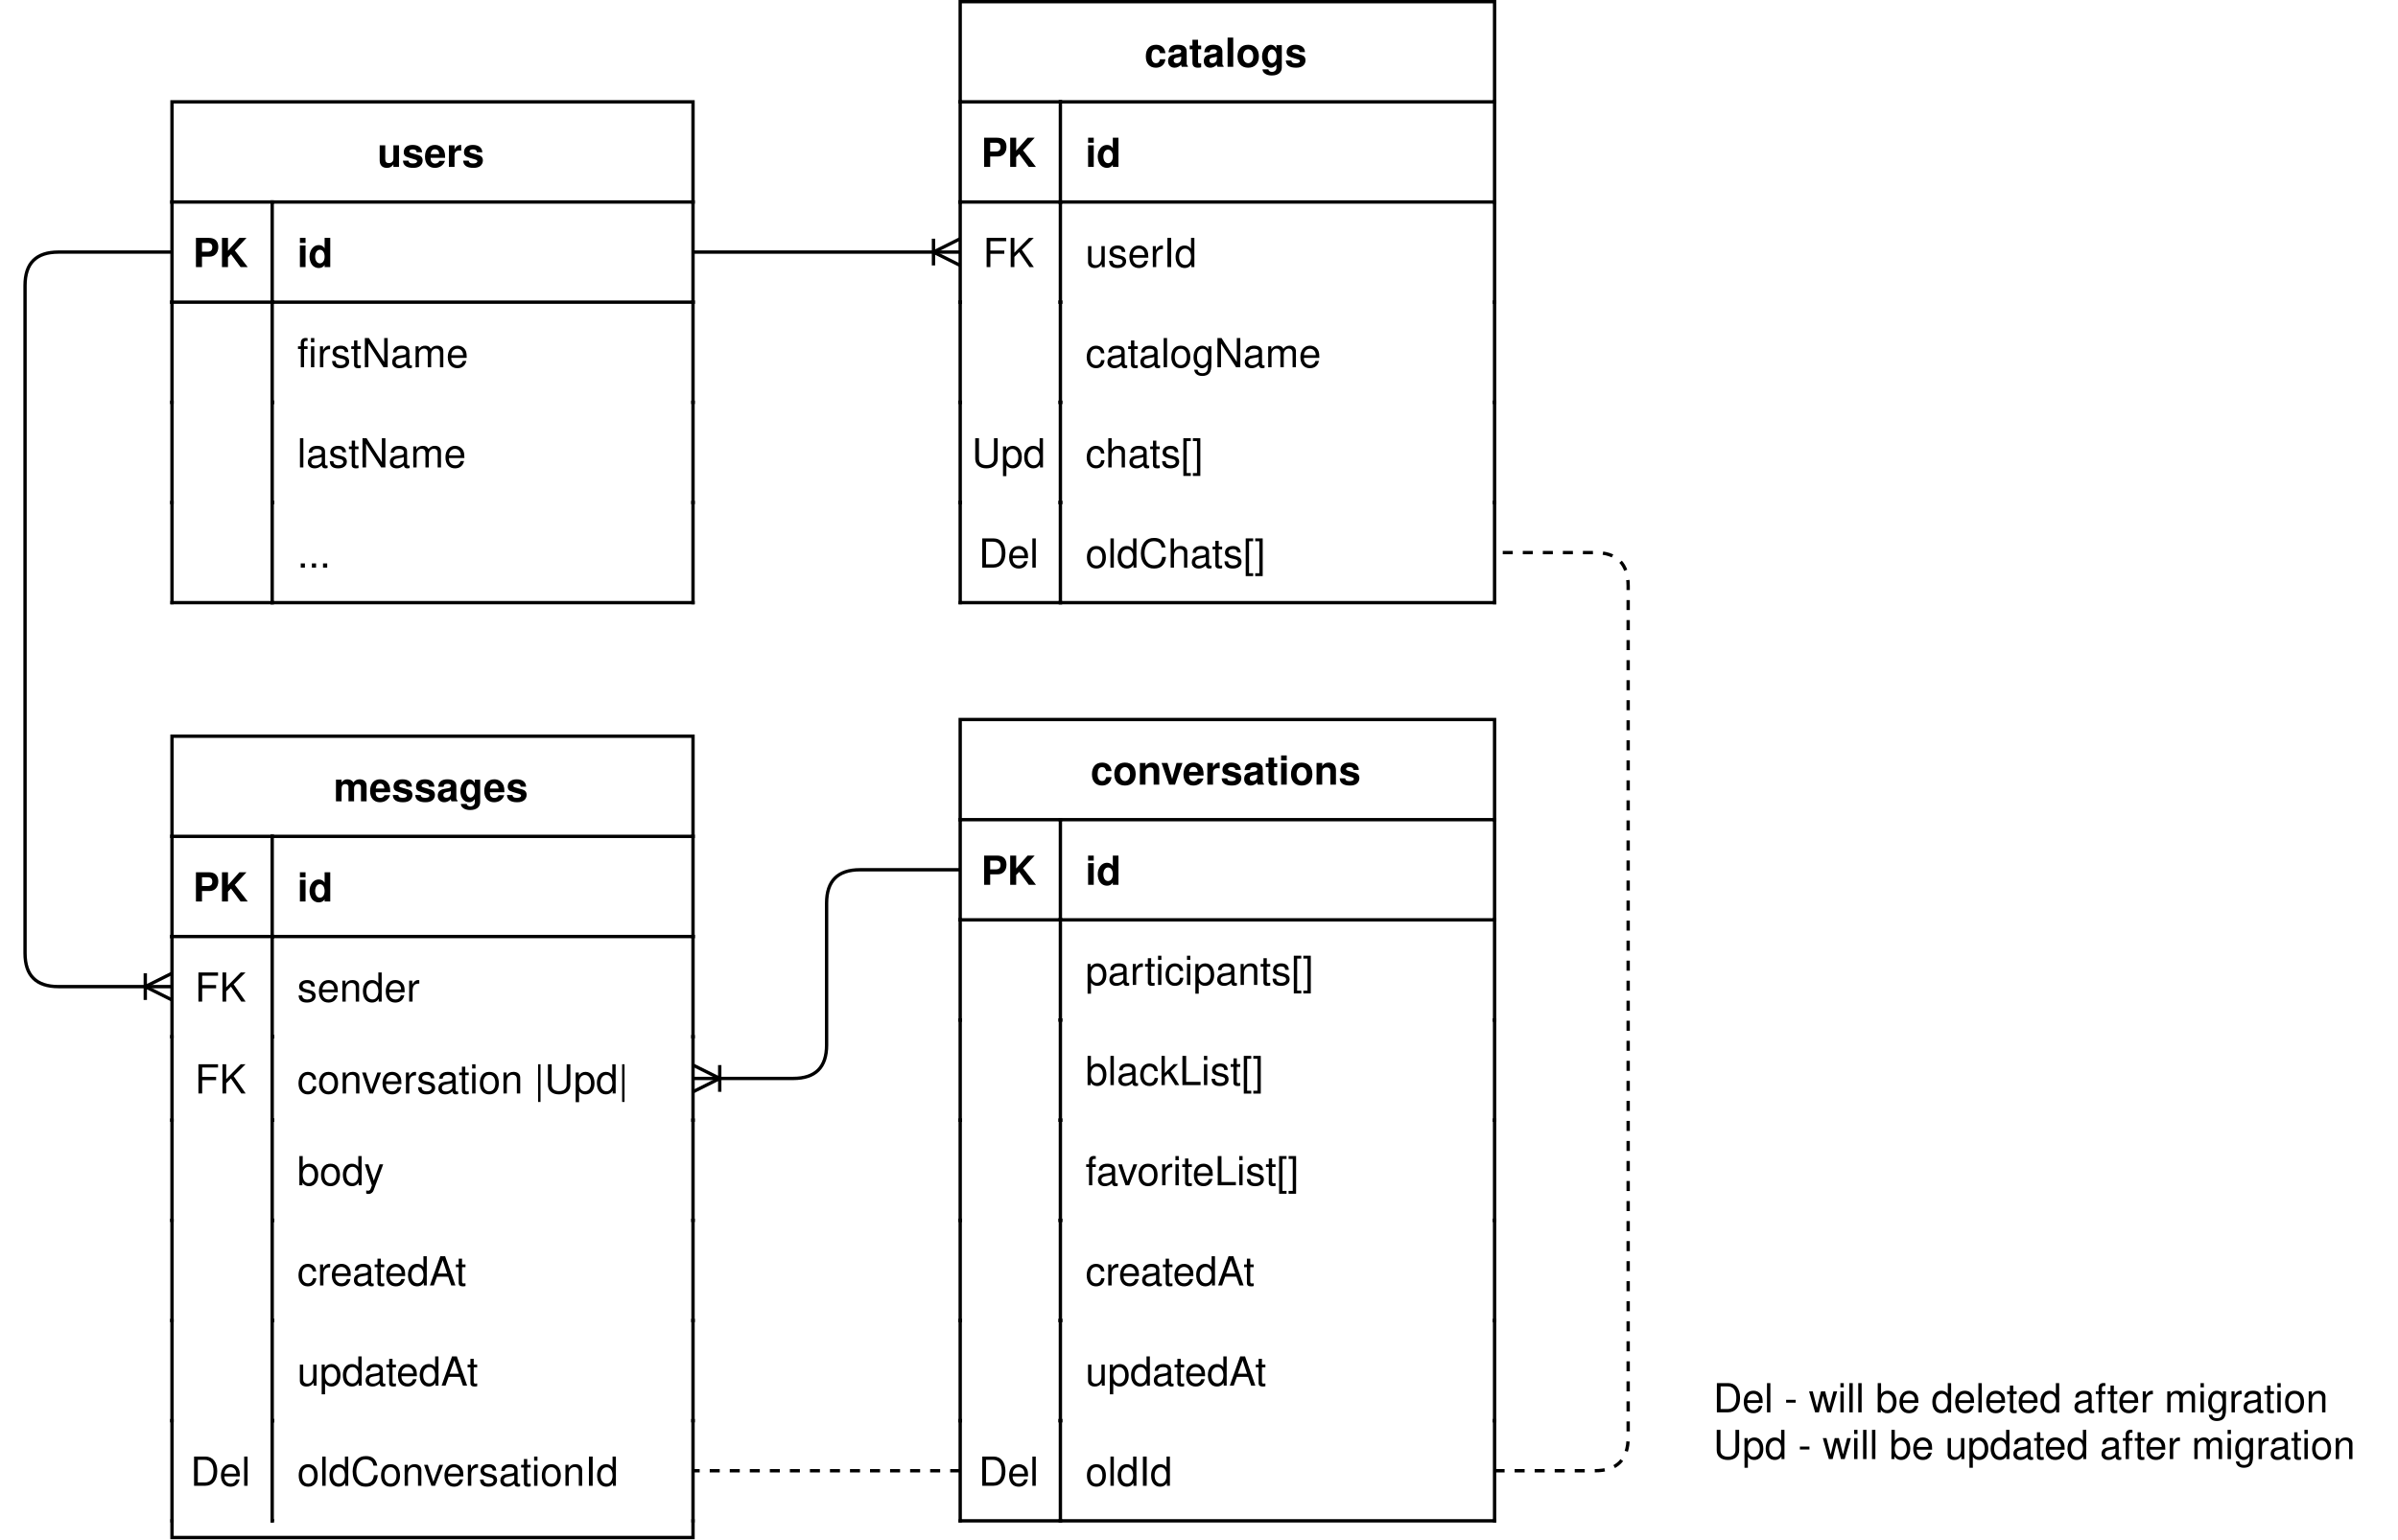
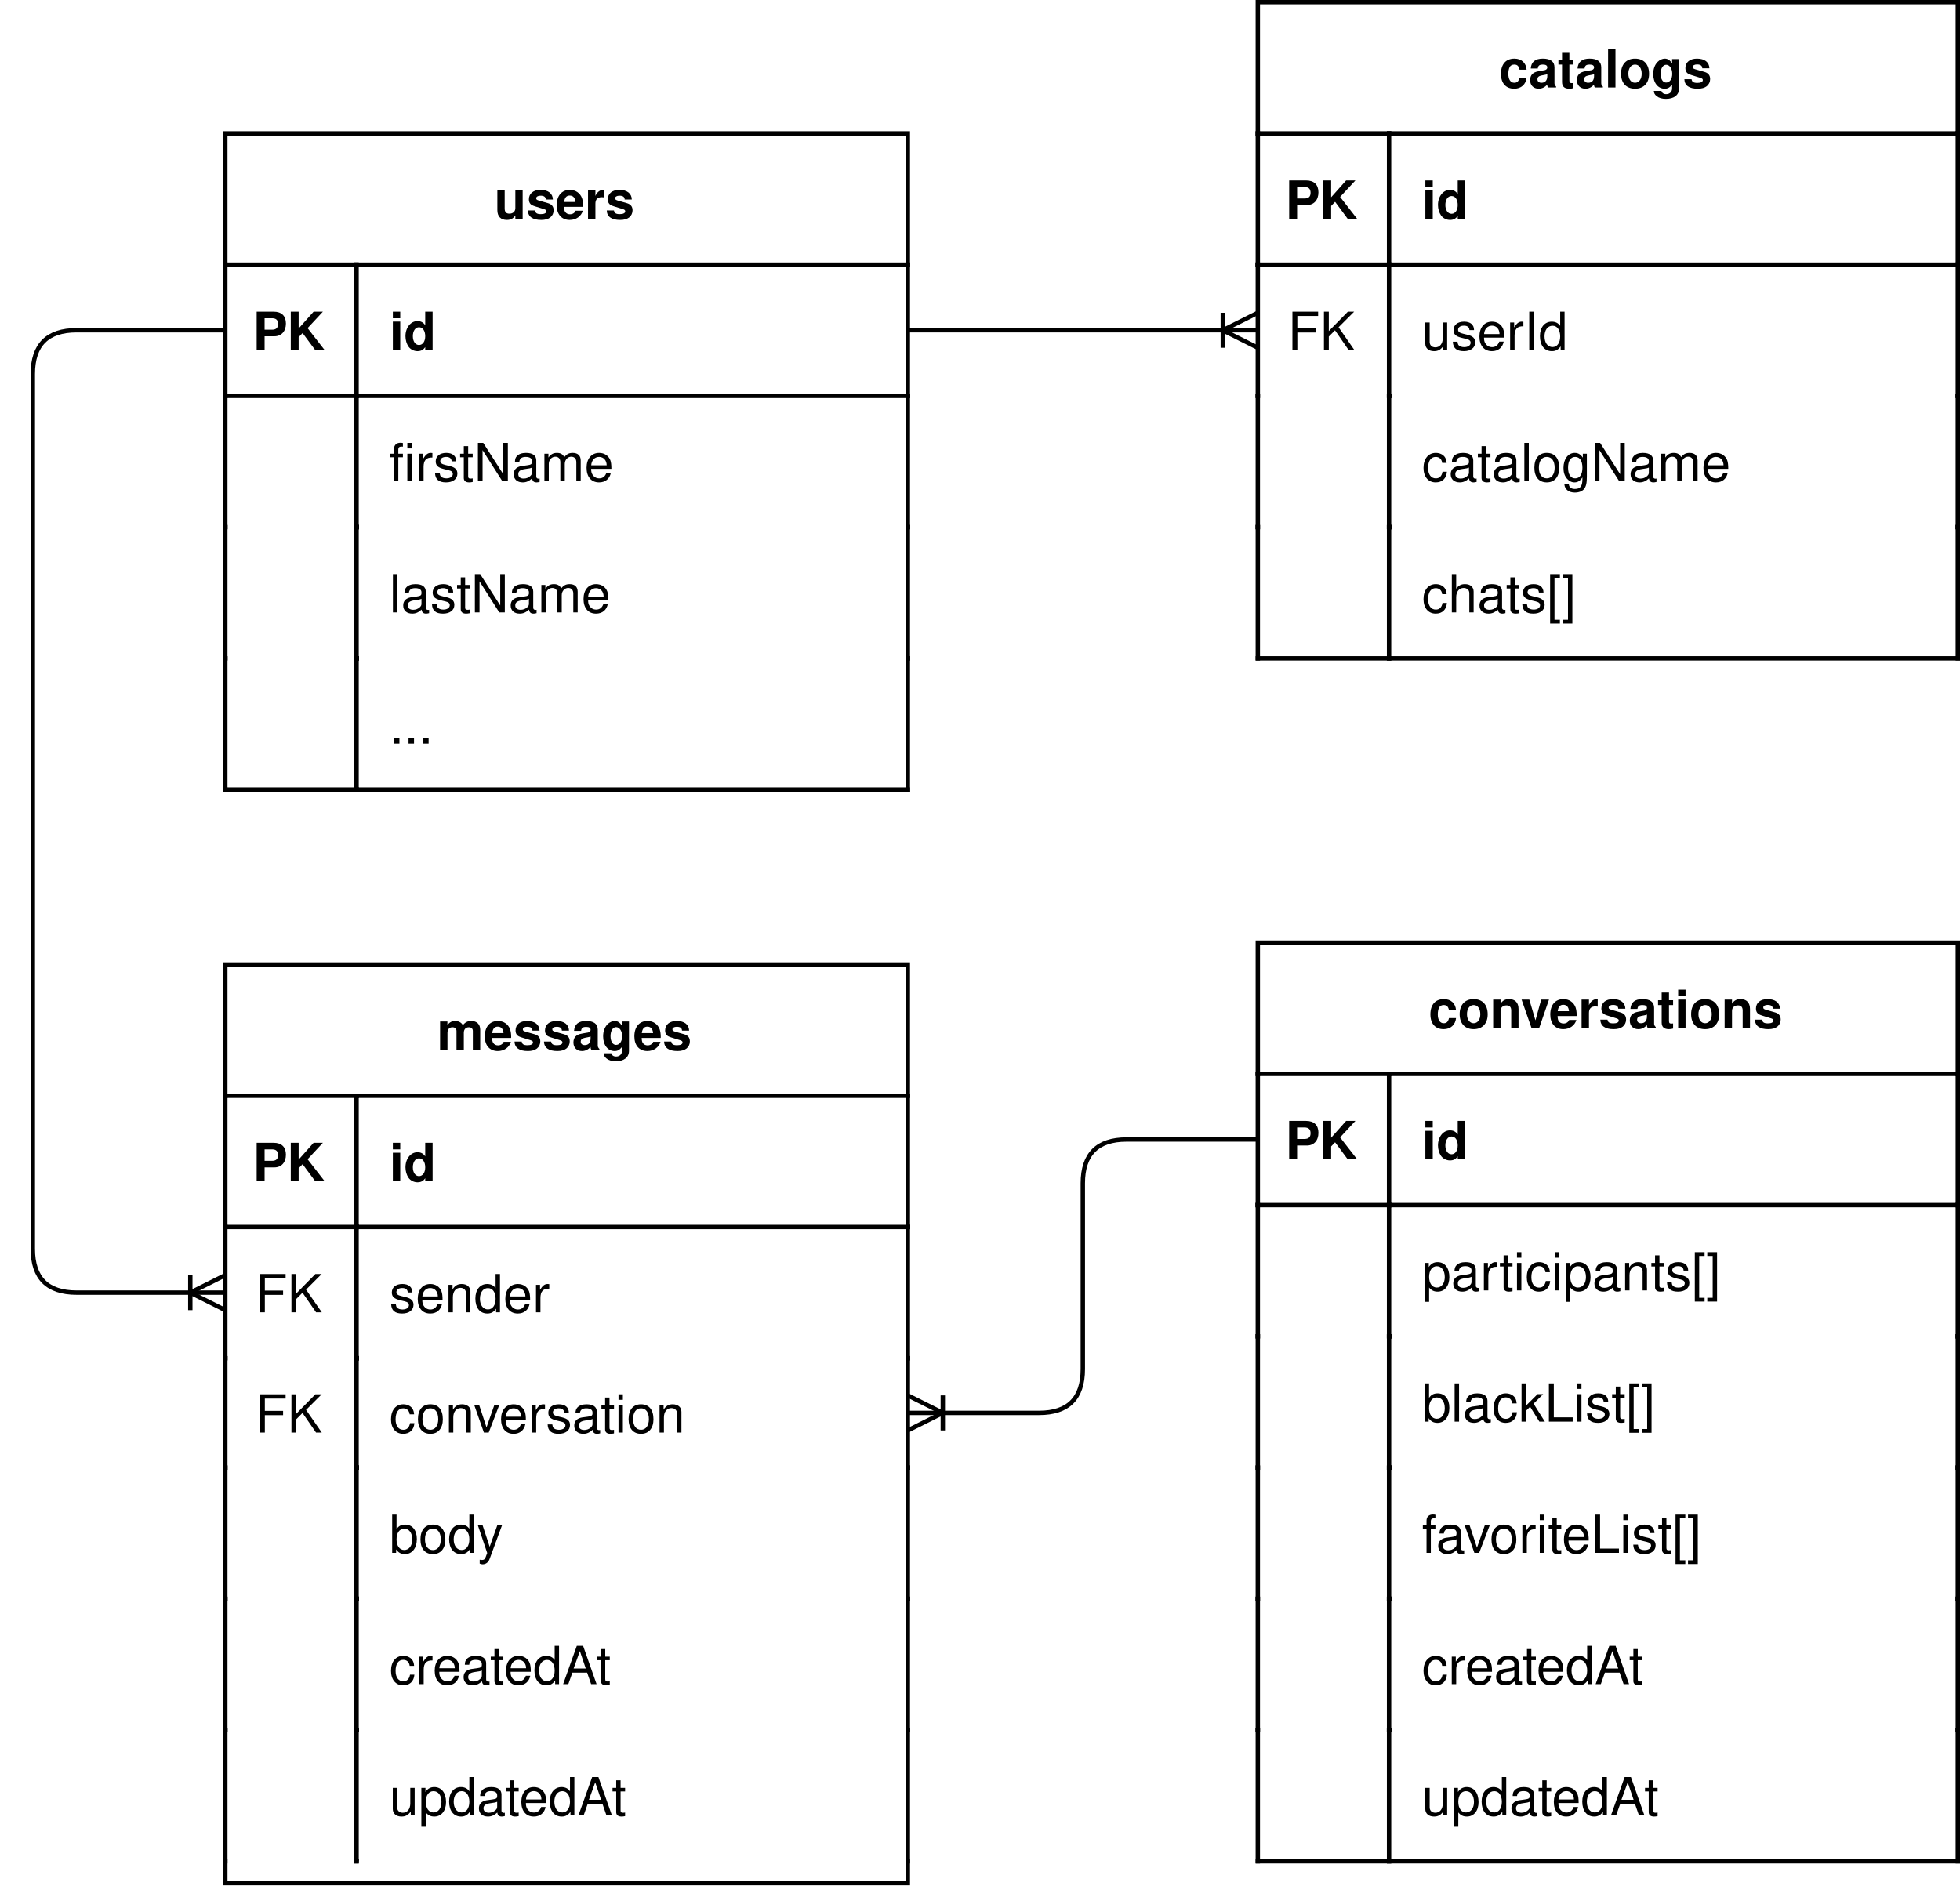
- <svg xmlns="http://www.w3.org/2000/svg" host="65bd71144e" version="1.1" width="718px" height="461px" viewBox="-0.5 -0.5 718 461" content="&lt;mxfile&gt;&lt;diagram id=&quot;dtZNqGDG-Z3QjjBnqo6U&quot; name=&quot;Page-1&quot;&gt;7Z1bc5s4FMc/jR83w9WXx9rpZWfTnU7ane0+KkbGTGXkATlx+ulXAgljBI6wMTGCmU7HCFDg/M/5IQ4HMbIXm/3nCGzXX7EH0cgyvP3Ivh9Z1sw26P+s4TVtcCbTtMGPAi9tMg8N34PfkDfy/fxd4MH4aEOCMSLB9rhxicMQLslRG4gi/HK82Qqj47+6BT6UGr4vAZJb/w08sk5bp65xaP8CA38t/rJp8DUbIDbmDfEaePgl12R/HNmLCGOS/trsFxAx2wm7pPt9qlibHVgEQ6Kyg5Xu8AzQjp/bLoZRzA+OvIozpse5ZT8JeGJN85iAiHBhqJr2nJqagCCEEW0wk2WEwDYOks3TlnWAvAfwindEdCSW5qtgD73HVBe2LZXogXbGFlnnK9r5d34wbDVAgR/S30t6luwvziMY02N5ADHhW8h24KZ5hhGB+1wTt8tniDeQRK90E7526qR7cB8VPvtyENx0x2nbOi+28ALAnczPej7oQH9wKcplsSVZTivyyHxovsZR8JvpgLjd8iolyy/BBoGQOifwCk1znARjYu0AoQVGmEkZ4hBKarKNvAhvf4DIh4Q3bHEQkuSU3Tn9R42wMO7ckUuPdUGXzcMy/cc2j8gChzGJqNewPiAV7wUyAecEb3mnCK5E/xE3Mfv9hAnBm0qpLWWpa2prNyCtI0n77a9KcelZkQCgRwoxEPoolSJhGjhIUaJXqQUzqxXNWQwvTC23QgmW1oHnwbDUyraylXNmFRZUtSrv7GCA2r0BRBERAkI9fBd6sSRVdpxK6rmSenTN+6onYJhuO4+3YBmE/kO657ggr3sFeffVQWTVDKLTcit116ze9kBiNRIbzZB43CKJbRnF7xzK0AtEfzU43EsQ2zKJV0EUk7/BBt46kBvXVWcCm9MBwXURLLlMCZUrETxrEcHmtLsMfsPI3G+1hrA5lSmMQNchfK6wOlPYrRGnA4QvHwebVosUduUo7gqE80bOfLRXA2HhFDnx7u7uukvfMxXVGb6mHJ9UM2qUGJCAEus0iUe9yNbbApgcoJnR8tKNS6LTcpoYx8pBOFwe1RP2mYNflLEvU7eRm5SJJG5HU/aZm/bqCmlOJf10TdrXEPjEBbNZwZW6a1jx8WzgcbM5oxTRtfL21+Oxoa7ujd2vvGXl1HH1xvHElORLVFoGW8AigLn//a3zuXmJtQbyZEjitwvksiz+9YCsbxZ/0oMs/kTOLzwhsPz1EFDn1ZzGVfrqTeMhXdEujUvT+dfDsZyw0AbH4x7gWM5XrMAzjT0Ce0HkCom1JvKQr7jk8Wr9/HFWpd8GkAX8O8jjIyvPlK2sEY4tOVuxjCDt3ftAugvhM3XVmcEiKAcGt8XgaZsMrpGAumEGZ07aLwbL+aXd1tOJwTV01ZnB5rTGresA4QYyE9k71a1kJqbyre09ezW8GyB+szB4oj2Jzal8p4qR96fXXQyfq6rOHHZlDG9gHAMfDsWGI2lqAEu1WLuRWkNXZuhwiVSvNcxc+yZnB3BlvHa01jBz017dqYiRUw9qDWsIrHNxfkk104Bj9bRRfRy3OUXARM4JfrolHBvK0TpRH+RohOOSsrMYhh4dGHYIyVcRWWskDy+rtotk1SkDxPRJFyFZLlbrKpIbe1/1lF3rI7nYW8PBKdee5V9mpGtGk8U/W4/+rymkr/ZS6/luoNRdw3dKw7i5XUibZW/EXmvgPJYHzu8czWc9bh33ctQ8lkfNTyx0bhzHjUuq9Rh5yCK3jF+nRfxOatST3jB+J73MIYuyKH0rDmvoqjODpzUGSQODm2DwpEUG15m38oYZnDlpvxisfcVhDV11ZrA5G/IQdSH8RsWUW1EwJapljBYhbM7ka6xGFYcz/UlszuTrKEbeIpcz1rn6sEphnZlcMquwJDD0fChy7xRva+zjEKCPh9Y0O5/y2LQYsckG8YCDofeBfQaKLn58pIL/wF9B+JqsoAf5U0QpW/iPLdy5YvF+n195LzAO9wH5mfud24suHXZiC2KfErH5WeJdtOSnyX2fCPqPDg95mQVUh2PZB6iOvlQkGiOIaBw9w6OjOOEp39jl5+CDlnNcDjkpOEd6Pnyng2NI/Thiuk+xY3rW0o5UOvCa24xfDSuPTxRdisNzTx/F8dbW7Ghz+iP98+f69ky+uW/bt80b8W0xWd2Rczs35tzOuPAZMLPQhap3u4WOrGJHFd5+ziWz5DNFS0CHqtgfyreZhqqzcWRvKF40BLWG2VbU7jAq5LVue3ZYS5/pYa1+zg9r9WiC2BoS6/yCk2kPzz8vyb2fAeVWp4i15QegHa0SPHhqv6DsyDdK7NPEt5/rub7MWoPZGqbCahnMrU4Va8th/c4Bfd5cWJmb9ovKdslsWGlmodvffDtXW61RPK7xXbABxeUuU0rn6gKVVueJHcuJKfbiRUdw/OY8+xWm1gnHYzn3tFyDHnxDoUJbnXFsGUMeuW0ctztLrBzM+pSqcO/VGseWIScVWalKD4hcKa/ORDYdhdrB2yxUMUcNPMzPP7jP8leFJ/cl5SzvWKlSfAY/LrzievbDfKPgaM09zLcMhYRYzk84GDwQr6HHlc55VMQcP1uBwBNEc7D85SftAi4eXIEdShBBIvwLyu3MZz+BTYCYAb5A9AxJsAQlzsyWS7rl2OOMY2svrk+p79KSq75VsCJmJ807vsqFzS3xabcZl3aE5wlPLE4xp159ddyROVNz6brVWG7hQ70OP+DKUCtsL7ISTRVk0UHgEF/Xqf9qJL5Uapx1jq+zXFoumU7uJIw/ErslGz+x8ZMHESTUW+lRrFi9lWVsAj/iE3FQrtkmUzNJCkn78vdhyvctxA8dOsreziOpZFR7PDB1Di2PXF+nYqwaYQLyI+YGbz/LAq8yQuWIHCndj5Z7uiBhoTTVKXmRIpvOuSwUatyd0sUIY5J3wQhs118x9Rja+D8=&lt;/diagram&gt;&lt;/mxfile&gt;">
+ <svg xmlns="http://www.w3.org/2000/svg" host="65bd71144e" version="1.1" width="448px" height="431px" viewBox="-0.5 -0.5 448 431" content="&lt;mxfile&gt;&lt;diagram id=&quot;dtZNqGDG-Z3QjjBnqo6U&quot; name=&quot;Page-1&quot;&gt;7Z1db6M4FIZ/TW6rAAHSy0namV1tZzVqR9rZSzc4xFoHR+C06fz6tcHmyySChFBikKoKG+PAeY8f8ME2E2u5PXwLwW7znXgQT8ypd5hYDxPTvLcd9p9nfCQZljVPMvwQeUmWkWW8oN9QZE5F7h55MCoUpIRginbFzBUJAriihTwQhuS9WGxNcPFXd8CHSsbLCmA19x/k0U2SO7enWf4fEPkb+cvGVOzZAllYZEQb4JH3XJb1OLGWISE02doelhBz20m7JMd9PbI3PbEQBrTOAWZywBvAe3Ft+wiGkTg5+iGvmJ3njm9S8MqzFhEFIRXCWFOWwUxNAQpgyDKMOI0x2EUoLp7kbBD2nsAH2VNZkUwt1ugAvedEF16WSfTEKuNJXvmaVf4iTobvBhj5Adtesavkv7gIYcTO5QlEVJRQ7SBM8wZDCg+5LGGXb5BsIQ0/WBGxdz5LjpA+KhR7zwQ3pB9v8mJLLwDCyfy05kwHtiGkqJbFUmQ5rcgz96HFhoToN9cBC7vlVYrT72iLQcCcE3ilrAWJG2NsbYTxkmDCpQxIABU1eSEvJLufIPQhFRk7ggIaX7K9YH/MCMvpnT2x2bkuWdrI0uyPFw/pkgQRDZnX8DogE+8dcgEXlOxEpRiuZf2hMDHffiWUku1Rqc3aUjfU1mpB2pki7Y+/jorLrooigJ8ZxEDg40SKmGkgk6JCr0oLplYrm7PcvAiz3BrHWNogz4NBpZWt2lbOmVVasK5VRWWZARrXBjBDRAAo8/B94EWKVOl51lLPVtRjez5XPQnDpOwi2oEVCvyn5EinJK99BXkPxxuR2bARnZa7VnXt6m2NJK5H4mk7JHY6JLGloviTmzL0kKyvAYcHCWJLJfEahRH9G2xh34Hcuq46E9iYjwjuFMH3HSLYmOvB4MxJBwVhY65SGAOdINxEWJ0pbDdopyOEL4ewYXZIYVttxbcI4dRHB8Vg6RQ58e7u7vSgbwNFdYavobZPphkzSgQoYsQ6TeLJIKL1lgSmAGhqtLx0TkXrTF8qXfQcqzbC8fZYP2CfOvhFEfsqdVvppLiKuDcask/ddFB3SGOu6Kdr0L6BwCdumO0KXqu6lhV37kceX9Bdac7jqrj99Xg8ra9uj/srmZcOC8euocgXq7RCO8BbAHf/h77zuX2JtQayOwbxuwVyVRT/ekDWJIrvDjOK76rxhVcMVv89Iea8OtG4gb5603gMV3RL48pw/vVwrAYsbhPHwwxXuGq8Yg3eWNujUD8ijwGL+CfHeEXHQLY7BLKE/63zeJDhClONVqxCyGr3vlBNIDzGKGKhzZHB3TJ43iWDGwSgeszg1EmHxWA1vrTfeToxuIGuOjPYVnuuWxhFwIfjIJeJMiXVrDtIsJUxLrbaLR3vj/XHuKSu3ctZqbbaAb3RMS6pmw7qDumoXUxdx7g0EFjnQaEVb9FHHNfvrjTHcZdTU121L/q1Tzie1m6tbv2HHI1wXDHcIYKBxx4MbwjJVxFZaySPk6S6RXLdqapy2Y6LkKwOkrhVJLc2T+qUXZsjuVxby41THfOQn0SjKZivNoHqfOlrVddy72h8Vu4WzEbV7KtrPSw76sPyJ7fms0L7ziCflB31SfmVN52e47h1SbV+Lh4jxx3jd9Yhft0GY5d6jF93kHFj+Qpe39EtDXTVmcHzBg9JI4PbYLDbIYObrJHWYwanTjosBms/uqWBrlozuMY6S9DzoYzzMJ5tiE8CgB+z3CQSlADYMDmi6RaLVgYD7wtf3p4lH5+Z3j/JdxB8xDvYSf6STZMn/uWJO1smHw75nQ+S2/CA6K/cdu4olsoO4gl5jCq/6AVFZB+uxGUKXlGJ+0n2EoFboG7TTxfWL6zALjNDiAFFb7BwFic85Qe/32Q+aM6Kw23cknMk1yMOyhxDqWcmlzGSByZXrRzIpAMfuWLi9nf0/GbT4unZp8+iWNq8LxRnG8nPn+vb9+qDZNe+bfTEt+UiHAXnnvXMuWdO6fMGRqmKut5tlyoyyxUd8fZzZslULL++AuzZlPjj8ECuYd1Zhq18oyK9gY5divMWvTL7veqVqc+yV+YwJ5KaA1r4qoHEOg+gN6wx1n5JnOcMKHe69JWlBttvdBRK5qnDgvJM7SjxT679eVNgvo7MWoPZHKf4dwzmTpfAstRm/ckN+rw5/qmbDovKVsUs/ySyoNG3LBpoqzWKnQbfOxhR3AaKu13/ymkQmOozi536dtaJxY4aeFptgG4Lw9bXVmsWz2oMze7nO1Fjcv13omnvqTfvjczy6x6nNHL/7PdG05Kjnf3eiCWzD6gnxbOv0FuP/wM=&lt;/diagram&gt;&lt;/mxfile&gt;">
  <defs>
    <clipPath id="mx-clip-51-60-30-30-0">
      <rect x="51" y="60" width="30" height="30" />
    </clipPath>
    <clipPath id="mx-clip-87-60-120-30-0">
      <rect x="87" y="60" width="120" height="30" />
    </clipPath>
    <clipPath id="mx-clip-87-90-120-30-0">
      <rect x="87" y="90" width="120" height="30" />
    </clipPath>
    <clipPath id="mx-clip-87-120-120-30-0">
      <rect x="87" y="120" width="120" height="30" />
    </clipPath>
    <clipPath id="mx-clip-87-150-120-30-0">
      <rect x="87" y="150" width="120" height="30" />
    </clipPath>
    <clipPath id="mx-clip-287-245-30-30-0">
      <rect x="287" y="245" width="30" height="30" />
    </clipPath>
    <clipPath id="mx-clip-323-245-124-30-0">
      <rect x="323" y="245" width="124" height="30" />
    </clipPath>
    <clipPath id="mx-clip-323-275-124-30-0">
      <rect x="323" y="275" width="124" height="30" />
    </clipPath>
    <clipPath id="mx-clip-323-305-124-30-0">
      <rect x="323" y="305" width="124" height="30" />
    </clipPath>
    <clipPath id="mx-clip-323-335-124-30-0">
      <rect x="323" y="335" width="124" height="30" />
    </clipPath>
    <clipPath id="mx-clip-323-365-124-30-0">
      <rect x="323" y="365" width="124" height="30" />
    </clipPath>
    <clipPath id="mx-clip-323-395-124-30-0">
      <rect x="323" y="395" width="124" height="30" />
    </clipPath>
-     <clipPath id="mx-clip-287-425-30-30-0">
-       <rect x="287" y="425" width="30" height="30" />
-     </clipPath>
-     <clipPath id="mx-clip-323-425-124-30-0">
-       <rect x="323" y="425" width="124" height="30" />
-     </clipPath>
    <clipPath id="mx-clip-51-250-30-30-0">
      <rect x="51" y="250" width="30" height="30" />
    </clipPath>
    <clipPath id="mx-clip-87-250-120-30-0">
      <rect x="87" y="250" width="120" height="30" />
    </clipPath>
    <clipPath id="mx-clip-51-280-30-30-0">
      <rect x="51" y="280" width="30" height="30" />
    </clipPath>
    <clipPath id="mx-clip-87-280-120-30-0">
      <rect x="87" y="280" width="120" height="30" />
    </clipPath>
    <clipPath id="mx-clip-51-310-30-25-0">
      <rect x="51" y="310" width="30" height="25" />
    </clipPath>
    <clipPath id="mx-clip-87-310-120-25-0">
      <rect x="87" y="310" width="120" height="25" />
    </clipPath>
    <clipPath id="mx-clip-87-335-120-30-0">
      <rect x="87" y="335" width="120" height="30" />
    </clipPath>
    <clipPath id="mx-clip-87-365-120-30-0">
      <rect x="87" y="365" width="120" height="30" />
    </clipPath>
    <clipPath id="mx-clip-87-395-120-30-0">
      <rect x="87" y="395" width="120" height="30" />
    </clipPath>
-     <clipPath id="mx-clip-51-425-30-30-0">
-       <rect x="51" y="425" width="30" height="30" />
-     </clipPath>
-     <clipPath id="mx-clip-87-425-120-30-0">
-       <rect x="87" y="425" width="120" height="30" />
-     </clipPath>
    <clipPath id="mx-clip-287-30-30-30-0">
      <rect x="287" y="30" width="30" height="30" />
    </clipPath>
    <clipPath id="mx-clip-323-30-124-30-0">
      <rect x="323" y="30" width="124" height="30" />
    </clipPath>
    <clipPath id="mx-clip-287-60-30-30-0">
      <rect x="287" y="60" width="30" height="30" />
    </clipPath>
    <clipPath id="mx-clip-323-60-124-30-0">
      <rect x="323" y="60" width="124" height="30" />
    </clipPath>
    <clipPath id="mx-clip-323-90-124-30-0">
      <rect x="323" y="90" width="124" height="30" />
    </clipPath>
-     <clipPath id="mx-clip-287-120-30-30-0">
-       <rect x="287" y="120" width="30" height="30" />
-     </clipPath>
    <clipPath id="mx-clip-323-120-124-30-0">
      <rect x="323" y="120" width="124" height="30" />
-     </clipPath>
-     <clipPath id="mx-clip-287-150-30-30-0">
-       <rect x="287" y="150" width="30" height="30" />
-     </clipPath>
-     <clipPath id="mx-clip-323-150-124-30-0">
-       <rect x="323" y="150" width="124" height="30" />
-     </clipPath>
-     <clipPath id="mx-clip-511-410-202-50-0">
-       <rect x="511" y="410" width="202" height="50" />
    </clipPath>
  </defs>
  <g>
    <path d="M 51 60 L 51 30 L 207 30 L 207 60" fill="rgb(255, 255, 255)" stroke="rgb(0, 0, 0)" stroke-miterlimit="10" pointer-events="all" />
    <path d="M 51 60 L 51 180 L 207 180 L 207 60" fill="none" stroke="rgb(0, 0, 0)" stroke-miterlimit="10" pointer-events="none" />
    <path d="M 51 60 L 207 60" fill="none" stroke="rgb(0, 0, 0)" stroke-miterlimit="10" pointer-events="none" />
    <path d="M 81 60 L 81 90 L 81 120 L 81 150 L 81 180" fill="none" stroke="rgb(0, 0, 0)" stroke-miterlimit="10" pointer-events="none" />
    <g fill="rgb(0, 0, 0)" font-family="Helvetica" font-weight="bold" pointer-events="none" text-anchor="middle" font-size="12px">
      <text x="128.5" y="49.5">
                users
            </text>
    </g>
    <path d="M 51 60 M 207 60 M 207 90 L 51 90" fill="none" stroke="rgb(0, 0, 0)" stroke-linecap="square" stroke-miterlimit="10" pointer-events="none" />
    <path d="M 51 60 M 81 60 M 81 90 M 51 90" fill="none" stroke="rgb(0, 0, 0)" stroke-linecap="square" stroke-miterlimit="10" pointer-events="none" />
    <g fill="rgb(0, 0, 0)" font-family="Helvetica" font-weight="bold" pointer-events="none" clip-path="url(#mx-clip-51-60-30-30-0)" text-anchor="middle" font-size="12px">
      <text x="65.5" y="79.5">
                PK
            </text>
    </g>
    <path d="M 81 60 M 207 60 M 207 90 M 81 90" fill="none" stroke="rgb(0, 0, 0)" stroke-linecap="square" stroke-miterlimit="10" pointer-events="none" />
    <g fill="rgb(0, 0, 0)" font-family="Helvetica" font-weight="bold" text-decoration="underline" pointer-events="none" clip-path="url(#mx-clip-87-60-120-30-0)" font-size="12px">
      <text x="88.5" y="79.5">
                id
            </text>
    </g>
    <path d="M 51 90 M 81 90 M 81 120 M 51 120" fill="none" stroke="rgb(0, 0, 0)" stroke-linecap="square" stroke-miterlimit="10" pointer-events="none" />
    <path d="M 81 90 M 207 90 M 207 120 M 81 120" fill="none" stroke="rgb(0, 0, 0)" stroke-linecap="square" stroke-miterlimit="10" pointer-events="none" />
    <g fill="rgb(0, 0, 0)" font-family="Helvetica" pointer-events="none" clip-path="url(#mx-clip-87-90-120-30-0)" font-size="12px">
      <text x="88.5" y="109.5">
                firstName
            </text>
    </g>
    <path d="M 51 120 M 81 120 M 81 150 M 51 150" fill="none" stroke="rgb(0, 0, 0)" stroke-linecap="square" stroke-miterlimit="10" pointer-events="none" />
    <path d="M 81 120 M 207 120 M 207 150 M 81 150" fill="none" stroke="rgb(0, 0, 0)" stroke-linecap="square" stroke-miterlimit="10" pointer-events="none" />
    <g fill="rgb(0, 0, 0)" font-family="Helvetica" pointer-events="none" clip-path="url(#mx-clip-87-120-120-30-0)" font-size="12px">
      <text x="88.5" y="139.5">
                lastName
            </text>
    </g>
    <path d="M 51 150 M 81 150 M 81 180 M 51 180" fill="none" stroke="rgb(0, 0, 0)" stroke-linecap="square" stroke-miterlimit="10" pointer-events="none" />
    <path d="M 81 150 M 207 150 M 207 180 M 81 180" fill="none" stroke="rgb(0, 0, 0)" stroke-linecap="square" stroke-miterlimit="10" pointer-events="none" />
    <g fill="rgb(0, 0, 0)" font-family="Helvetica" pointer-events="none" clip-path="url(#mx-clip-87-150-120-30-0)" font-size="12px">
      <text x="88.5" y="169.5">
                ...
            </text>
    </g>
    <path d="M 287 245 L 287 215 L 447 215 L 447 245" fill="rgb(255, 255, 255)" stroke="rgb(0, 0, 0)" stroke-miterlimit="10" pointer-events="none" />
-     <path d="M 287 245 L 287 455 L 447 455 L 447 245" fill="none" stroke="rgb(0, 0, 0)" stroke-miterlimit="10" pointer-events="none" />
+     <path d="M 287 245 L 287 425 L 447 425 L 447 245" fill="none" stroke="rgb(0, 0, 0)" stroke-miterlimit="10" pointer-events="none" />
    <path d="M 287 245 L 447 245" fill="none" stroke="rgb(0, 0, 0)" stroke-miterlimit="10" pointer-events="none" />
-     <path d="M 317 245 L 317 275 L 317 305 L 317 335 L 317 365 L 317 395 L 317 425 L 317 455" fill="none" stroke="rgb(0, 0, 0)" stroke-miterlimit="10" pointer-events="none" />
+     <path d="M 317 245 L 317 275 L 317 305 L 317 335 L 317 365 L 317 395 L 317 425" fill="none" stroke="rgb(0, 0, 0)" stroke-miterlimit="10" pointer-events="none" />
    <g fill="rgb(0, 0, 0)" font-family="Helvetica" font-weight="bold" pointer-events="none" text-anchor="middle" font-size="12px">
      <text x="366.5" y="234.5">
                conversations
            </text>
    </g>
    <path d="M 287 245 M 447 245 M 447 275 L 287 275" fill="none" stroke="rgb(0, 0, 0)" stroke-linecap="square" stroke-miterlimit="10" pointer-events="none" />
    <path d="M 287 245 M 317 245 M 317 275 M 287 275" fill="none" stroke="rgb(0, 0, 0)" stroke-linecap="square" stroke-miterlimit="10" pointer-events="none" />
    <g fill="rgb(0, 0, 0)" font-family="Helvetica" font-weight="bold" pointer-events="none" clip-path="url(#mx-clip-287-245-30-30-0)" text-anchor="middle" font-size="12px">
      <text x="301.5" y="264.5">
                PK
            </text>
    </g>
    <path d="M 317 245 M 447 245 M 447 275 M 317 275" fill="none" stroke="rgb(0, 0, 0)" stroke-linecap="square" stroke-miterlimit="10" pointer-events="none" />
    <g fill="rgb(0, 0, 0)" font-family="Helvetica" font-weight="bold" text-decoration="underline" pointer-events="none" clip-path="url(#mx-clip-323-245-124-30-0)" font-size="12px">
      <text x="324.5" y="264.5">
                id
            </text>
    </g>
    <path d="M 287 275 M 317 275 M 317 305 M 287 305" fill="none" stroke="rgb(0, 0, 0)" stroke-linecap="square" stroke-miterlimit="10" pointer-events="none" />
    <path d="M 317 275 M 447 275 M 447 305 M 317 305" fill="none" stroke="rgb(0, 0, 0)" stroke-linecap="square" stroke-miterlimit="10" pointer-events="none" />
    <g fill="rgb(0, 0, 0)" font-family="Helvetica" pointer-events="none" clip-path="url(#mx-clip-323-275-124-30-0)" font-size="12px">
      <text x="324.5" y="294.5">
                participants[]
            </text>
    </g>
    <path d="M 287 305 M 317 305 M 317 335 M 287 335" fill="none" stroke="rgb(0, 0, 0)" stroke-linecap="square" stroke-miterlimit="10" pointer-events="none" />
    <path d="M 317 305 M 447 305 M 447 335 M 317 335" fill="none" stroke="rgb(0, 0, 0)" stroke-linecap="square" stroke-miterlimit="10" pointer-events="none" />
    <g fill="rgb(0, 0, 0)" font-family="Helvetica" pointer-events="none" clip-path="url(#mx-clip-323-305-124-30-0)" font-size="12px">
      <text x="324.5" y="324.5">
                blackList[]
            </text>
    </g>
    <path d="M 287 335 M 317 335 M 317 365 M 287 365" fill="none" stroke="rgb(0, 0, 0)" stroke-linecap="square" stroke-miterlimit="10" pointer-events="none" />
    <path d="M 317 335 M 447 335 M 447 365 M 317 365" fill="none" stroke="rgb(0, 0, 0)" stroke-linecap="square" stroke-miterlimit="10" pointer-events="none" />
    <g fill="rgb(0, 0, 0)" font-family="Helvetica" pointer-events="none" clip-path="url(#mx-clip-323-335-124-30-0)" font-size="12px">
      <text x="324.5" y="354.5">
                favoriteList[]
            </text>
    </g>
    <path d="M 287 365 M 317 365 M 317 395 M 287 395" fill="none" stroke="rgb(0, 0, 0)" stroke-linecap="square" stroke-miterlimit="10" pointer-events="none" />
    <path d="M 317 365 M 447 365 M 447 395 M 317 395" fill="none" stroke="rgb(0, 0, 0)" stroke-linecap="square" stroke-miterlimit="10" pointer-events="none" />
    <g fill="rgb(0, 0, 0)" font-family="Helvetica" pointer-events="none" clip-path="url(#mx-clip-323-365-124-30-0)" font-size="12px">
      <text x="324.5" y="384.5">
                createdAt
            </text>
    </g>
    <path d="M 287 395 M 317 395 M 317 425 M 287 425" fill="none" stroke="rgb(0, 0, 0)" stroke-linecap="square" stroke-miterlimit="10" pointer-events="none" />
    <path d="M 317 395 M 447 395 M 447 425 M 317 425" fill="none" stroke="rgb(0, 0, 0)" stroke-linecap="square" stroke-miterlimit="10" pointer-events="none" />
    <g fill="rgb(0, 0, 0)" font-family="Helvetica" pointer-events="none" clip-path="url(#mx-clip-323-395-124-30-0)" font-size="12px">
      <text x="324.5" y="414.5">
                updatedAt
            </text>
    </g>
-     <path d="M 287 425 M 317 425 M 317 455 M 287 455" fill="none" stroke="rgb(0, 0, 0)" stroke-linecap="square" stroke-miterlimit="10" pointer-events="none" />
-     <g fill="rgb(0, 0, 0)" font-family="Helvetica" pointer-events="none" clip-path="url(#mx-clip-287-425-30-30-0)" text-anchor="middle" font-size="12px">
-       <text x="301.5" y="444.5">
-                 Del
-             </text>
-     </g>
-     <path d="M 317 425 M 447 425 M 447 455 M 317 455" fill="none" stroke="rgb(0, 0, 0)" stroke-linecap="square" stroke-miterlimit="10" pointer-events="none" />
-     <g fill="rgb(0, 0, 0)" font-family="Helvetica" pointer-events="none" clip-path="url(#mx-clip-323-425-124-30-0)" font-size="12px">
-       <text x="324.5" y="444.5">
-                 oldId
-             </text>
-     </g>
    <path d="M 51 250 L 51 220 L 207 220 L 207 250" fill="rgb(255, 255, 255)" stroke="rgb(0, 0, 0)" stroke-miterlimit="10" pointer-events="none" />
-     <path d="M 51 250 L 51 460 L 207 460 L 207 250" fill="none" stroke="rgb(0, 0, 0)" stroke-miterlimit="10" pointer-events="none" />
+     <path d="M 51 250 L 51 430 L 207 430 L 207 250" fill="none" stroke="rgb(0, 0, 0)" stroke-miterlimit="10" pointer-events="none" />
    <path d="M 51 250 L 207 250" fill="none" stroke="rgb(0, 0, 0)" stroke-miterlimit="10" pointer-events="none" />
-     <path d="M 81 250 L 81 280 L 81 310 L 81 335 L 81 365 L 81 395 L 81 425 L 81 455" fill="none" stroke="rgb(0, 0, 0)" stroke-miterlimit="10" pointer-events="none" />
+     <path d="M 81 250 L 81 280 L 81 310 L 81 335 L 81 365 L 81 395 L 81 425" fill="none" stroke="rgb(0, 0, 0)" stroke-miterlimit="10" pointer-events="none" />
    <g fill="rgb(0, 0, 0)" font-family="Helvetica" font-weight="bold" pointer-events="none" text-anchor="middle" font-size="12px">
      <text x="128.5" y="239.5">
                messages
            </text>
    </g>
    <path d="M 51 250 M 207 250 M 207 280 L 51 280" fill="none" stroke="rgb(0, 0, 0)" stroke-linecap="square" stroke-miterlimit="10" pointer-events="none" />
    <path d="M 51 250 M 81 250 M 81 280 M 51 280" fill="none" stroke="rgb(0, 0, 0)" stroke-linecap="square" stroke-miterlimit="10" pointer-events="none" />
    <g fill="rgb(0, 0, 0)" font-family="Helvetica" font-weight="bold" pointer-events="none" clip-path="url(#mx-clip-51-250-30-30-0)" text-anchor="middle" font-size="12px">
      <text x="65.5" y="269.5">
                PK
            </text>
    </g>
    <path d="M 81 250 M 207 250 M 207 280 M 81 280" fill="none" stroke="rgb(0, 0, 0)" stroke-linecap="square" stroke-miterlimit="10" pointer-events="none" />
    <g fill="rgb(0, 0, 0)" font-family="Helvetica" font-weight="bold" text-decoration="underline" pointer-events="none" clip-path="url(#mx-clip-87-250-120-30-0)" font-size="12px">
      <text x="88.5" y="269.5">
                id
            </text>
    </g>
    <path d="M 51 280 M 81 280 M 81 310 M 51 310" fill="none" stroke="rgb(0, 0, 0)" stroke-linecap="square" stroke-miterlimit="10" pointer-events="none" />
    <g fill="rgb(0, 0, 0)" font-family="Helvetica" pointer-events="none" clip-path="url(#mx-clip-51-280-30-30-0)" text-anchor="middle" font-size="12px">
      <text x="65.5" y="299.5">
                FK
            </text>
    </g>
    <path d="M 81 280 M 207 280 M 207 310 M 81 310" fill="none" stroke="rgb(0, 0, 0)" stroke-linecap="square" stroke-miterlimit="10" pointer-events="none" />
    <g fill="rgb(0, 0, 0)" font-family="Helvetica" pointer-events="none" clip-path="url(#mx-clip-87-280-120-30-0)" font-size="12px">
      <text x="88.5" y="299.5">
                sender
            </text>
    </g>
    <path d="M 51 310 M 81 310 M 81 335 M 51 335" fill="none" stroke="rgb(0, 0, 0)" stroke-linecap="square" stroke-miterlimit="10" pointer-events="none" />
    <g fill="rgb(0, 0, 0)" font-family="Helvetica" pointer-events="none" clip-path="url(#mx-clip-51-310-30-25-0)" text-anchor="middle" font-size="12px">
      <text x="65.5" y="327">
                FK
            </text>
    </g>
    <path d="M 81 310 M 207 310 M 207 335 M 81 335" fill="none" stroke="rgb(0, 0, 0)" stroke-linecap="square" stroke-miterlimit="10" pointer-events="none" />
    <g fill="rgb(0, 0, 0)" font-family="Helvetica" pointer-events="none" clip-path="url(#mx-clip-87-310-120-25-0)" font-size="12px">
      <text x="88.5" y="327">
-                 conversation |Upd|
+                 conversation
            </text>
    </g>
    <path d="M 51 335 M 81 335 M 81 365 M 51 365" fill="none" stroke="rgb(0, 0, 0)" stroke-linecap="square" stroke-miterlimit="10" pointer-events="none" />
    <path d="M 81 335 M 207 335 M 207 365 M 81 365" fill="none" stroke="rgb(0, 0, 0)" stroke-linecap="square" stroke-miterlimit="10" pointer-events="none" />
    <g fill="rgb(0, 0, 0)" font-family="Helvetica" pointer-events="none" clip-path="url(#mx-clip-87-335-120-30-0)" font-size="12px">
      <text x="88.5" y="354.5">
                body
            </text>
    </g>
    <path d="M 51 365 M 81 365 M 81 395 M 51 395" fill="none" stroke="rgb(0, 0, 0)" stroke-linecap="square" stroke-miterlimit="10" pointer-events="none" />
    <path d="M 81 365 M 207 365 M 207 395 M 81 395" fill="none" stroke="rgb(0, 0, 0)" stroke-linecap="square" stroke-miterlimit="10" pointer-events="none" />
    <g fill="rgb(0, 0, 0)" font-family="Helvetica" pointer-events="none" clip-path="url(#mx-clip-87-365-120-30-0)" font-size="12px">
      <text x="88.5" y="384.5">
                createdAt
            </text>
    </g>
    <path d="M 51 395 M 81 395 M 81 425 M 51 425" fill="none" stroke="rgb(0, 0, 0)" stroke-linecap="square" stroke-miterlimit="10" pointer-events="none" />
    <path d="M 81 395 M 207 395 M 207 425 M 81 425" fill="none" stroke="rgb(0, 0, 0)" stroke-linecap="square" stroke-miterlimit="10" pointer-events="none" />
    <g fill="rgb(0, 0, 0)" font-family="Helvetica" pointer-events="none" clip-path="url(#mx-clip-87-395-120-30-0)" font-size="12px">
      <text x="88.5" y="414.5">
                updatedAt
            </text>
    </g>
-     <path d="M 51 425 M 81 425 M 81 455 M 51 455" fill="none" stroke="rgb(0, 0, 0)" stroke-linecap="square" stroke-miterlimit="10" pointer-events="none" />
-     <g fill="rgb(0, 0, 0)" font-family="Helvetica" pointer-events="none" clip-path="url(#mx-clip-51-425-30-30-0)" text-anchor="middle" font-size="12px">
-       <text x="65.5" y="444.5">
-                 Del
-             </text>
-     </g>
-     <path d="M 81 425 M 207 425 M 207 455 M 81 455" fill="none" stroke="rgb(0, 0, 0)" stroke-linecap="square" stroke-miterlimit="10" pointer-events="none" />
-     <g fill="rgb(0, 0, 0)" font-family="Helvetica" pointer-events="none" clip-path="url(#mx-clip-87-425-120-30-0)" font-size="12px">
-       <text x="88.5" y="444.5">
-                 oldConversationId
-             </text>
-     </g>
    <path d="M 51 75 L 17 75 Q 7 75 7 85 L 7 285 Q 7 295 17 295 L 51 295" fill="none" stroke="rgb(0, 0, 0)" stroke-miterlimit="10" pointer-events="none" />
    <path d="M 43 299 L 43 291 M 51 291 L 43 295 L 51 299" fill="none" stroke="rgb(0, 0, 0)" stroke-miterlimit="10" pointer-events="none" />
    <path d="M 287 260 L 257 260 Q 247 260 247 270 L 247 312.5 Q 247 322.5 237 322.5 L 207 322.5" fill="none" stroke="rgb(0, 0, 0)" stroke-miterlimit="10" pointer-events="none" />
    <path d="M 215 318.5 L 215 326.5 M 207 326.5 L 215 322.5 L 207 318.5" fill="none" stroke="rgb(0, 0, 0)" stroke-miterlimit="10" pointer-events="none" />
    <path d="M 287 30 L 287 0 L 447 0 L 447 30" fill="rgb(255, 255, 255)" stroke="rgb(0, 0, 0)" stroke-miterlimit="10" pointer-events="none" />
-     <path d="M 287 30 L 287 180 L 447 180 L 447 30" fill="none" stroke="rgb(0, 0, 0)" stroke-miterlimit="10" pointer-events="none" />
+     <path d="M 287 30 L 287 150 L 447 150 L 447 30" fill="none" stroke="rgb(0, 0, 0)" stroke-miterlimit="10" pointer-events="none" />
    <path d="M 287 30 L 447 30" fill="none" stroke="rgb(0, 0, 0)" stroke-miterlimit="10" pointer-events="none" />
-     <path d="M 317 30 L 317 60 L 317 90 L 317 120 L 317 150 L 317 180" fill="none" stroke="rgb(0, 0, 0)" stroke-miterlimit="10" pointer-events="none" />
+     <path d="M 317 30 L 317 60 L 317 90 L 317 120 L 317 150" fill="none" stroke="rgb(0, 0, 0)" stroke-miterlimit="10" pointer-events="none" />
    <g fill="rgb(0, 0, 0)" font-family="Helvetica" font-weight="bold" pointer-events="none" text-anchor="middle" font-size="12px">
      <text x="366.5" y="19.5">
                catalogs
            </text>
    </g>
    <path d="M 287 30 M 447 30 M 447 60 L 287 60" fill="none" stroke="rgb(0, 0, 0)" stroke-linecap="square" stroke-miterlimit="10" pointer-events="none" />
    <path d="M 287 30 M 317 30 M 317 60 M 287 60" fill="none" stroke="rgb(0, 0, 0)" stroke-linecap="square" stroke-miterlimit="10" pointer-events="none" />
    <g fill="rgb(0, 0, 0)" font-family="Helvetica" font-weight="bold" pointer-events="none" clip-path="url(#mx-clip-287-30-30-30-0)" text-anchor="middle" font-size="12px">
      <text x="301.5" y="49.5">
                PK
            </text>
    </g>
    <path d="M 317 30 M 447 30 M 447 60 M 317 60" fill="none" stroke="rgb(0, 0, 0)" stroke-linecap="square" stroke-miterlimit="10" pointer-events="none" />
    <g fill="rgb(0, 0, 0)" font-family="Helvetica" font-weight="bold" text-decoration="underline" pointer-events="none" clip-path="url(#mx-clip-323-30-124-30-0)" font-size="12px">
      <text x="324.5" y="49.5">
                id
            </text>
    </g>
    <path d="M 287 60 M 317 60 M 317 90 M 287 90" fill="none" stroke="rgb(0, 0, 0)" stroke-linecap="square" stroke-miterlimit="10" pointer-events="none" />
    <g fill="rgb(0, 0, 0)" font-family="Helvetica" pointer-events="none" clip-path="url(#mx-clip-287-60-30-30-0)" text-anchor="middle" font-size="12px">
      <text x="301.5" y="79.5">
                FK
            </text>
    </g>
    <path d="M 317 60 M 447 60 M 447 90 M 317 90" fill="none" stroke="rgb(0, 0, 0)" stroke-linecap="square" stroke-miterlimit="10" pointer-events="none" />
    <g fill="rgb(0, 0, 0)" font-family="Helvetica" pointer-events="none" clip-path="url(#mx-clip-323-60-124-30-0)" font-size="12px">
      <text x="324.5" y="79.5">
                userId
            </text>
    </g>
    <path d="M 287 90 M 317 90 M 317 120 M 287 120" fill="none" stroke="rgb(0, 0, 0)" stroke-linecap="square" stroke-miterlimit="10" pointer-events="none" />
    <path d="M 317 90 M 447 90 M 447 120 M 317 120" fill="none" stroke="rgb(0, 0, 0)" stroke-linecap="square" stroke-miterlimit="10" pointer-events="none" />
    <g fill="rgb(0, 0, 0)" font-family="Helvetica" pointer-events="none" clip-path="url(#mx-clip-323-90-124-30-0)" font-size="12px">
      <text x="324.5" y="109.5">
                catalogName
            </text>
    </g>
    <path d="M 287 120 M 317 120 M 317 150 M 287 150" fill="none" stroke="rgb(0, 0, 0)" stroke-linecap="square" stroke-miterlimit="10" pointer-events="none" />
-     <g fill="rgb(0, 0, 0)" font-family="Helvetica" pointer-events="none" clip-path="url(#mx-clip-287-120-30-30-0)" text-anchor="middle" font-size="12px">
-       <text x="301.5" y="139.5">
-                 Upd
-             </text>
-     </g>
    <path d="M 317 120 M 447 120 M 447 150 M 317 150" fill="none" stroke="rgb(0, 0, 0)" stroke-linecap="square" stroke-miterlimit="10" pointer-events="none" />
    <g fill="rgb(0, 0, 0)" font-family="Helvetica" pointer-events="none" clip-path="url(#mx-clip-323-120-124-30-0)" font-size="12px">
      <text x="324.5" y="139.5">
                chats[]
            </text>
    </g>
-     <path d="M 287 150 M 317 150 M 317 180 M 287 180" fill="none" stroke="rgb(0, 0, 0)" stroke-linecap="square" stroke-miterlimit="10" pointer-events="none" />
-     <g fill="rgb(0, 0, 0)" font-family="Helvetica" pointer-events="none" clip-path="url(#mx-clip-287-150-30-30-0)" text-anchor="middle" font-size="12px">
-       <text x="301.5" y="169.5">
-                 Del
-             </text>
-     </g>
-     <path d="M 317 150 M 447 150 M 447 180 M 317 180" fill="none" stroke="rgb(0, 0, 0)" stroke-linecap="square" stroke-miterlimit="10" pointer-events="none" />
-     <g fill="rgb(0, 0, 0)" font-family="Helvetica" pointer-events="none" clip-path="url(#mx-clip-323-150-124-30-0)" font-size="12px">
-       <text x="324.5" y="169.5">
-                 oldChats[]
-             </text>
-     </g>
    <path d="M 207 75 L 287 75" fill="none" stroke="rgb(0, 0, 0)" stroke-miterlimit="10" pointer-events="none" />
    <path d="M 279 79 L 279 71 M 287 71 L 279 75 L 287 79" fill="none" stroke="rgb(0, 0, 0)" stroke-miterlimit="10" pointer-events="none" />
-     <path d="M 447 440 L 477 440 Q 487 440 487 430 L 487 175 Q 487 165 477 165 L 447 165" fill="none" stroke="rgb(0, 0, 0)" stroke-miterlimit="10" stroke-dasharray="3 3" pointer-events="none" />
-     <path d="M 287 440 L 207 440" fill="none" stroke="rgb(0, 0, 0)" stroke-miterlimit="10" stroke-dasharray="3 3" pointer-events="none" />
-     <g fill="rgb(0, 0, 0)" font-family="Helvetica" pointer-events="none" clip-path="url(#mx-clip-511-410-202-50-0)" font-size="12px">
-       <text x="512.5" y="422.5">
-                 Del - will be deleted after migration
-             </text>
-       <text x="512.5" y="436.5">
-                 Upd - will be updated after migration
-             </text>
-     </g>
  </g>
</svg>
